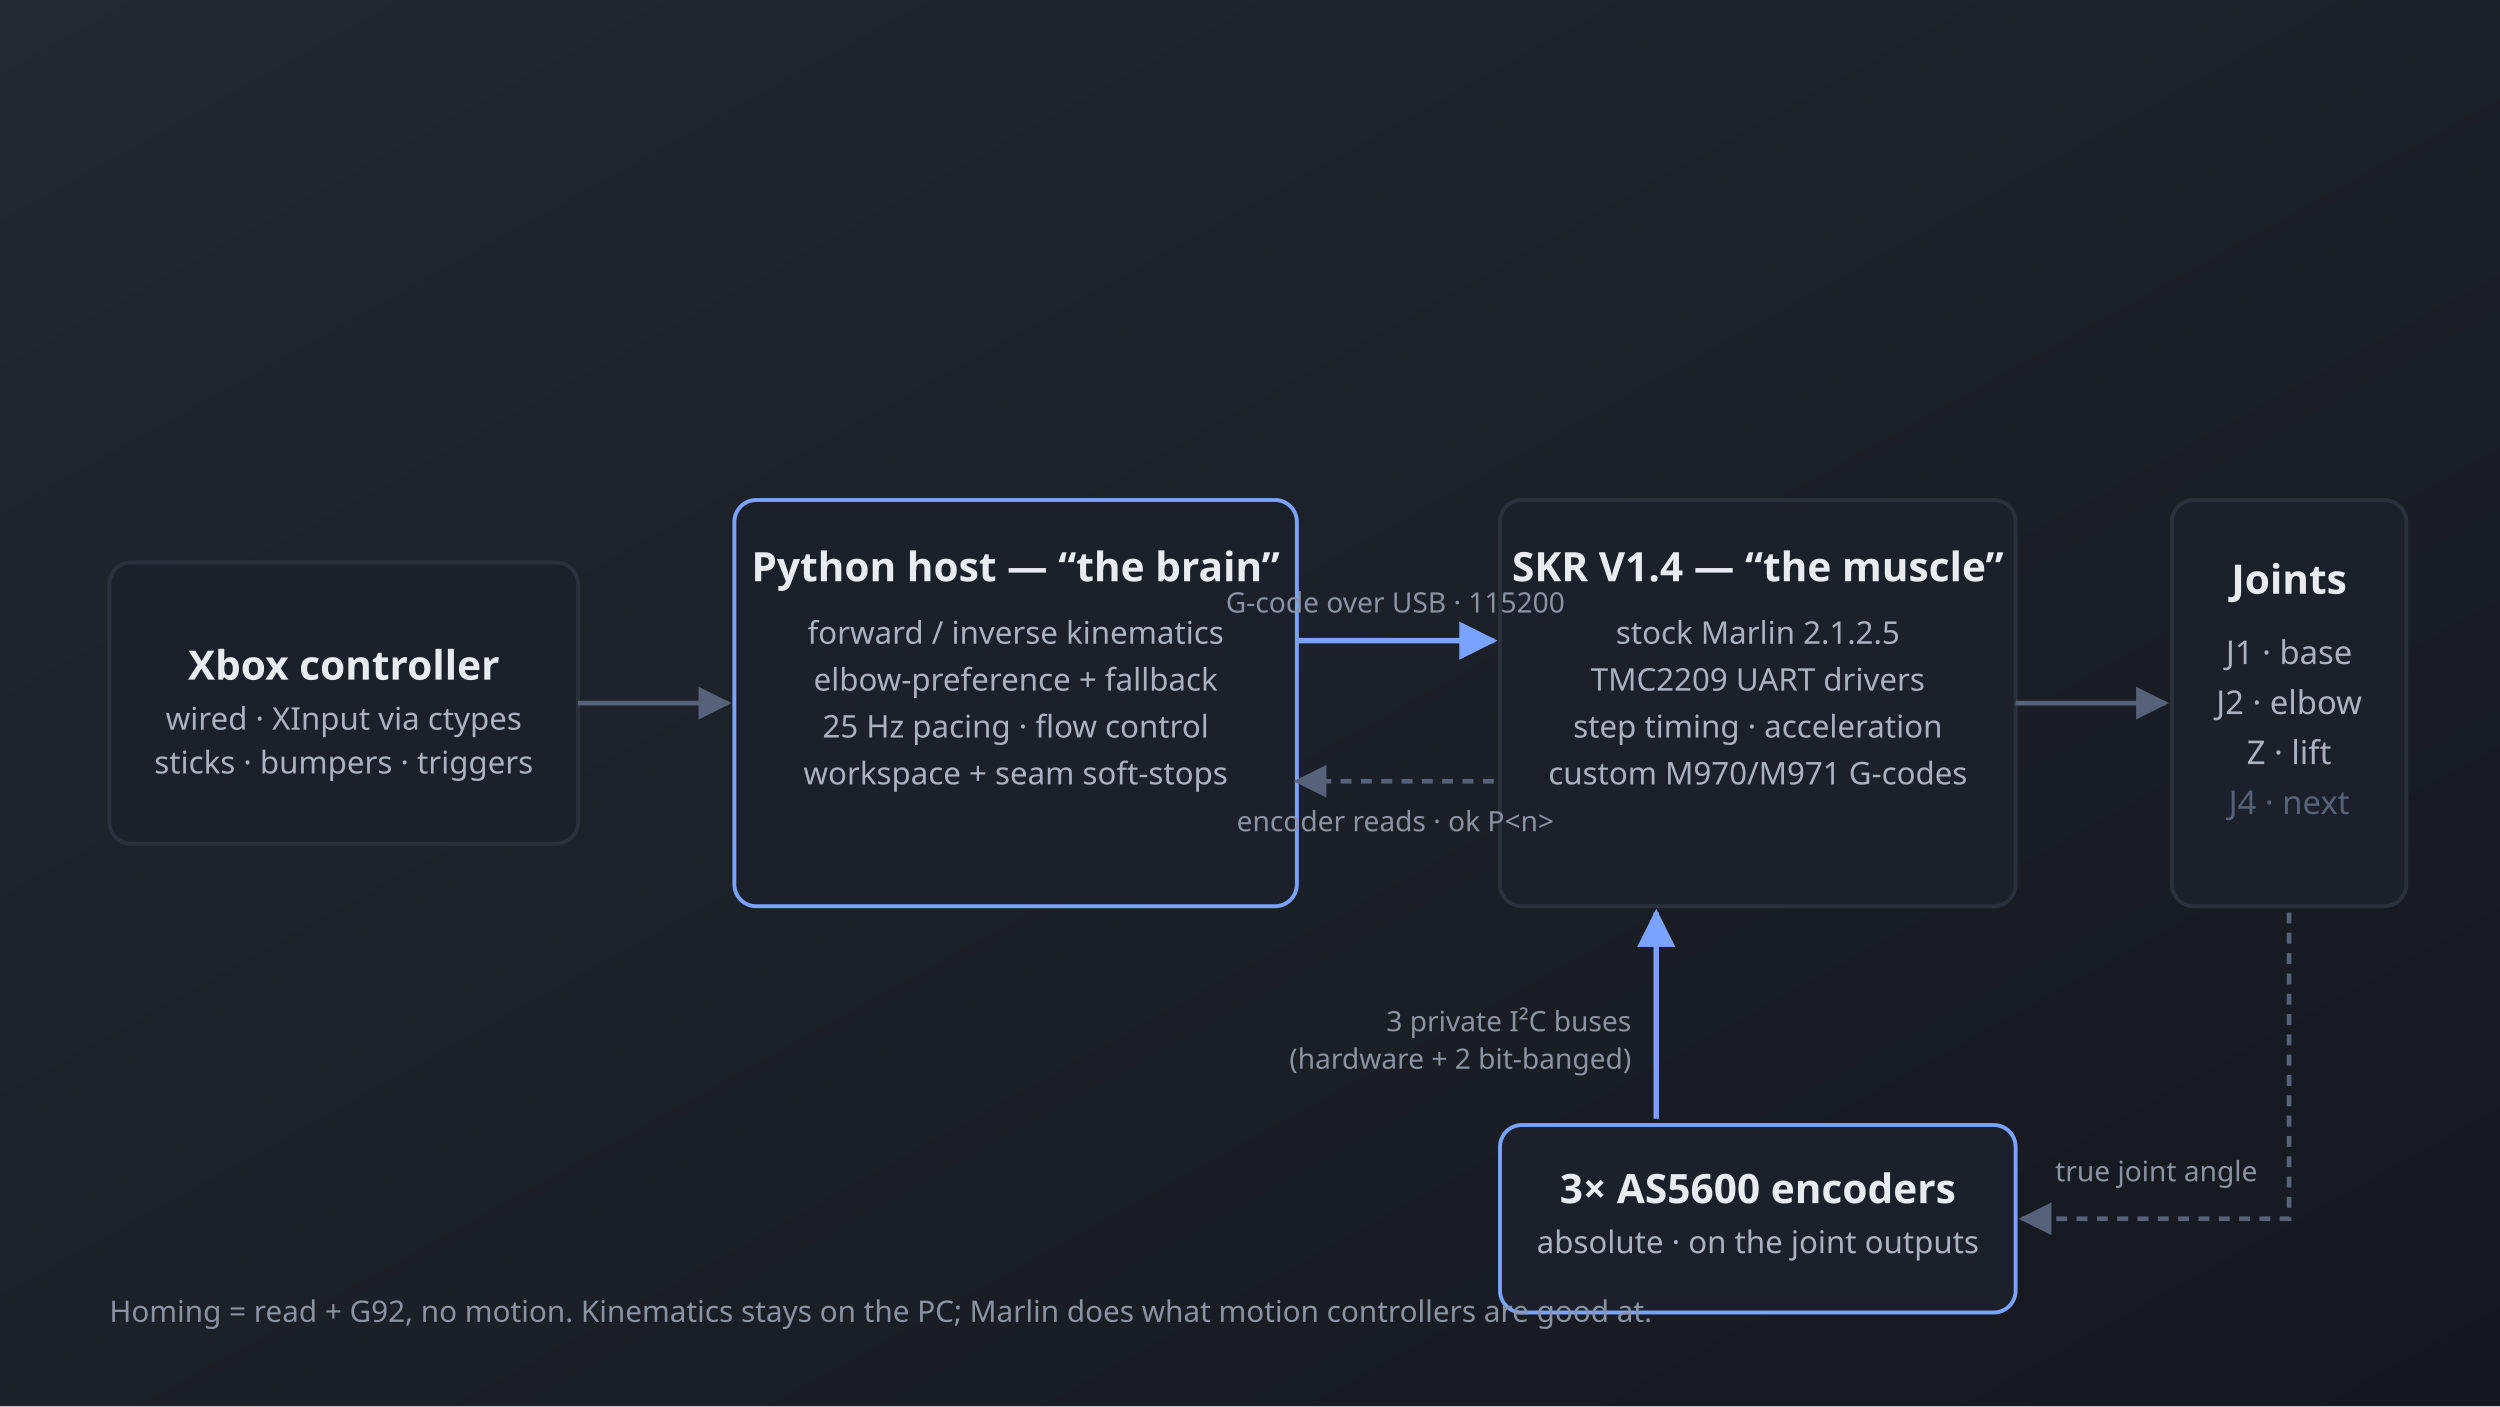
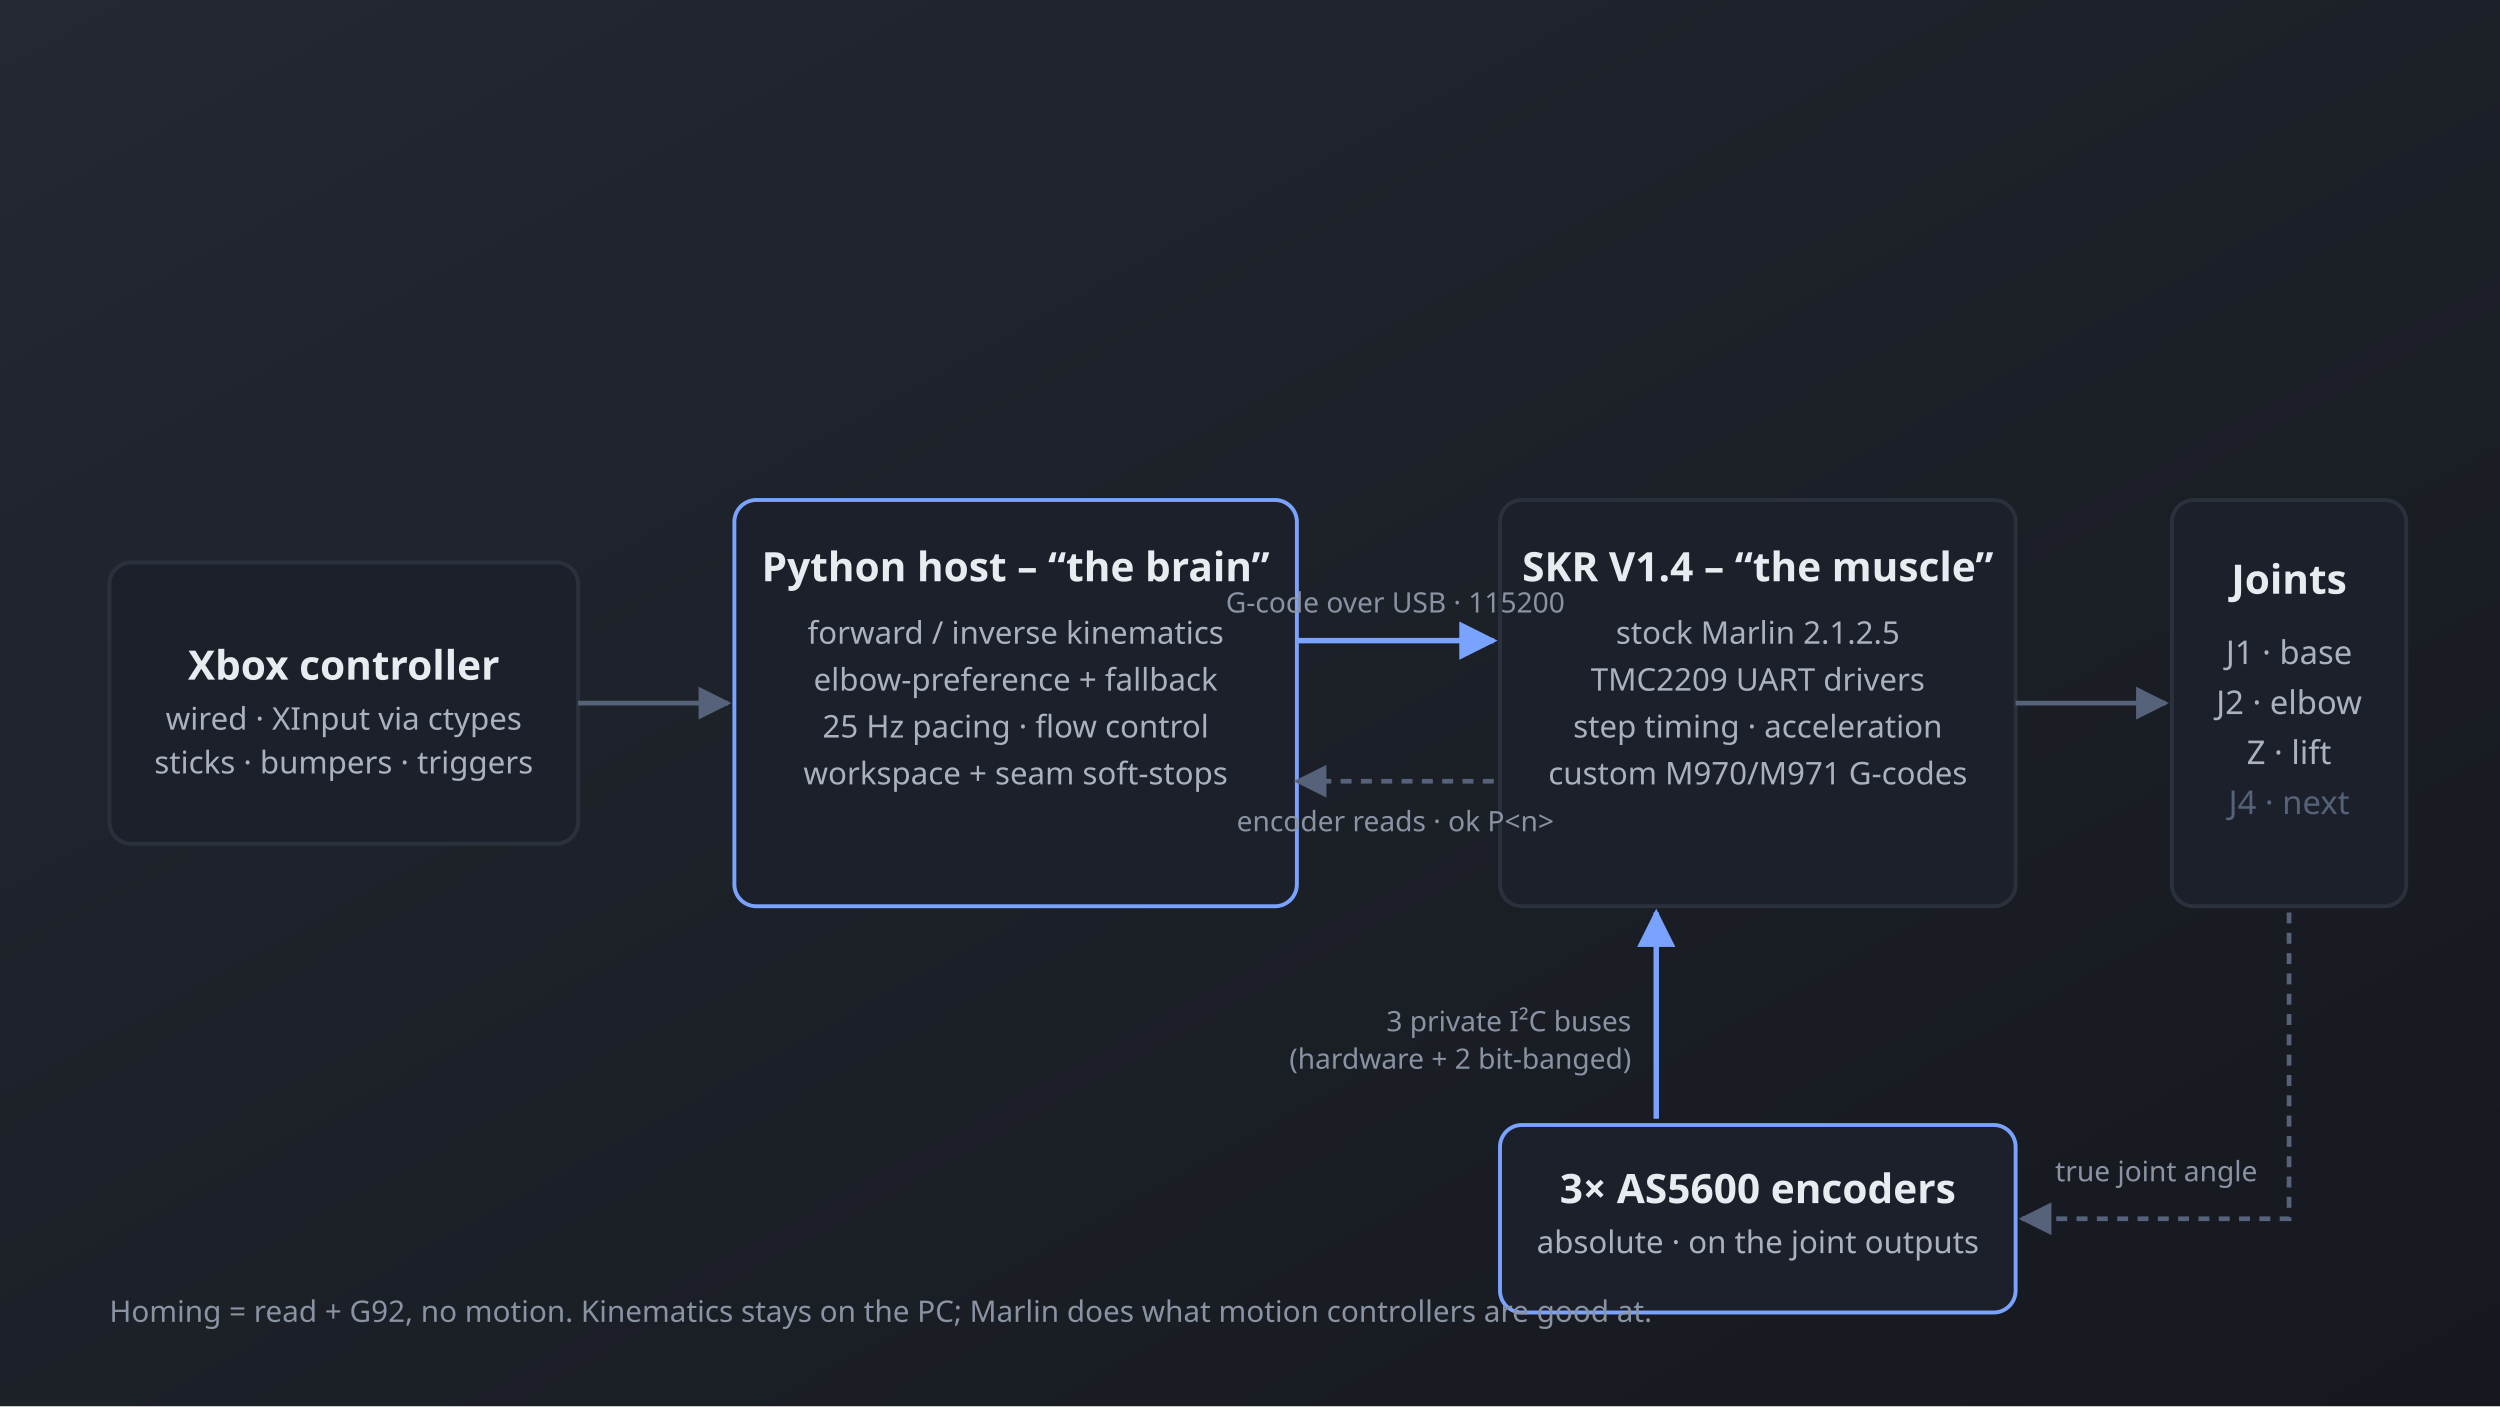
<svg xmlns="http://www.w3.org/2000/svg" viewBox="0 0 1600 900" role="img" aria-label="Control architecture: Xbox controller into a Python kinematics host, G-code over USB to Marlin and TMC2209 drivers, with absolute encoders reporting back over three I2C buses" font-family="ui-sans-serif, system-ui, sans-serif">
  <defs>
    <linearGradient id="bga" x1="0" y1="0" x2="1" y2="1">
      <stop offset="0" stop-color="#232831" />
      <stop offset="1" stop-color="#15181e" />
    </linearGradient>
    <marker id="arra" viewBox="0 0 10 10" refX="9" refY="5" markerWidth="7" markerHeight="7" orient="auto-start-reverse">
      <path d="M0 0 L10 5 L0 10 z" fill="#55627a" />
    </marker>
    <marker id="arrab" viewBox="0 0 10 10" refX="9" refY="5" markerWidth="7" markerHeight="7" orient="auto-start-reverse">
      <path d="M0 0 L10 5 L0 10 z" fill="#7aa2ff" />
    </marker>
  </defs>
  <rect width="1600" height="900" fill="url(#bga)" />
  <rect x="70" y="360" width="300" height="180" rx="14" fill="#1b202a" stroke="#2a313c" stroke-width="2.5" />
  <text x="220" y="435" text-anchor="middle" fill="#e8ebf0" font-size="26" font-weight="700">Xbox controller</text>
  <text x="220" y="467" text-anchor="middle" fill="#aab2bf" font-size="20">wired · XInput via ctypes</text>
  <text x="220" y="495" text-anchor="middle" fill="#aab2bf" font-size="20">sticks · bumpers · triggers</text>
  <rect x="470" y="320" width="360" height="260" rx="14" fill="#1b202a" stroke="#7aa2ff" stroke-width="2.5" />
-   <text x="650" y="372" text-anchor="middle" fill="#e8ebf0" font-size="26" font-weight="700">Python host — “the brain”</text>
+   <text x="650" y="372" text-anchor="middle" fill="#e8ebf0" font-size="26" font-weight="700">Python host – “the brain”</text>
  <g fill="#aab2bf" font-size="20" text-anchor="middle">
    <text x="650" y="412">forward / inverse kinematics</text>
    <text x="650" y="442">elbow-preference + fallback</text>
    <text x="650" y="472">25 Hz pacing · flow control</text>
    <text x="650" y="502">workspace + seam soft-stops</text>
  </g>
  <path d="M370 450 L466 450" stroke="#55627a" stroke-width="3" marker-end="url(#arra)" />
  <rect x="960" y="320" width="330" height="260" rx="14" fill="#1b202a" stroke="#2a313c" stroke-width="2.5" />
-   <text x="1125" y="372" text-anchor="middle" fill="#e8ebf0" font-size="26" font-weight="700">SKR V1.4 — “the muscle”</text>
+   <text x="1125" y="372" text-anchor="middle" fill="#e8ebf0" font-size="26" font-weight="700">SKR V1.4 – “the muscle”</text>
  <g fill="#aab2bf" font-size="20" text-anchor="middle">
    <text x="1125" y="412">stock Marlin 2.1.2.5</text>
    <text x="1125" y="442">TMC2209 UART drivers</text>
    <text x="1125" y="472">step timing · acceleration</text>
    <text x="1125" y="502">custom M970/M971 G-codes</text>
  </g>
  <path d="M830 410 L956 410" stroke="#7aa2ff" stroke-width="3.5" marker-end="url(#arrab)" />
  <text x="893" y="392" text-anchor="middle" fill="#8a93a3" font-size="18">G-code over USB · 115200</text>
  <path d="M956 500 L830 500" stroke="#55627a" stroke-width="3" stroke-dasharray="7 6" marker-end="url(#arra)" />
  <text x="893" y="532" text-anchor="middle" fill="#8a93a3" font-size="18">encoder reads · ok P&lt;n&gt;</text>
  <rect x="1390" y="320" width="150" height="260" rx="14" fill="#1b202a" stroke="#2a313c" stroke-width="2.5" />
  <text x="1465" y="380" text-anchor="middle" fill="#e8ebf0" font-size="26" font-weight="700">Joints</text>
  <g fill="#aab2bf" font-size="21" text-anchor="middle">
    <text x="1465" y="425">J1 · base</text>
    <text x="1465" y="457">J2 · elbow</text>
    <text x="1465" y="489">Z · lift</text>
    <text x="1465" y="521" fill="#55627a">J4 · next</text>
  </g>
  <path d="M1290 450 L1386 450" stroke="#55627a" stroke-width="3" marker-end="url(#arra)" />
  <rect x="960" y="720" width="330" height="120" rx="14" fill="#1b202a" stroke="#7aa2ff" stroke-width="2.5" />
  <text x="1125" y="770" text-anchor="middle" fill="#e8ebf0" font-size="26" font-weight="700">3× AS5600 encoders</text>
  <text x="1125" y="802" text-anchor="middle" fill="#aab2bf" font-size="20">absolute · on the joint outputs</text>
  <path d="M1465 584 L1465 780 L1294 780" stroke="#55627a" stroke-width="3" fill="none" stroke-dasharray="7 6" marker-end="url(#arra)" />
  <text x="1380" y="756" text-anchor="middle" fill="#8a93a3" font-size="18">true joint angle</text>
  <path d="M1060 716 L1060 584" stroke="#7aa2ff" stroke-width="3.5" marker-end="url(#arrab)" />
  <text x="1044" y="660" text-anchor="end" fill="#8a93a3" font-size="18">3 private I²C buses</text>
  <text x="1044" y="684" text-anchor="end" fill="#8a93a3" font-size="18">(hardware + 2 bit-banged)</text>
  <text x="70" y="846" fill="#8a93a3" font-size="19">Homing = read + G92, no motion. Kinematics stays on the PC; Marlin does what motion controllers are good at.</text>
</svg>
